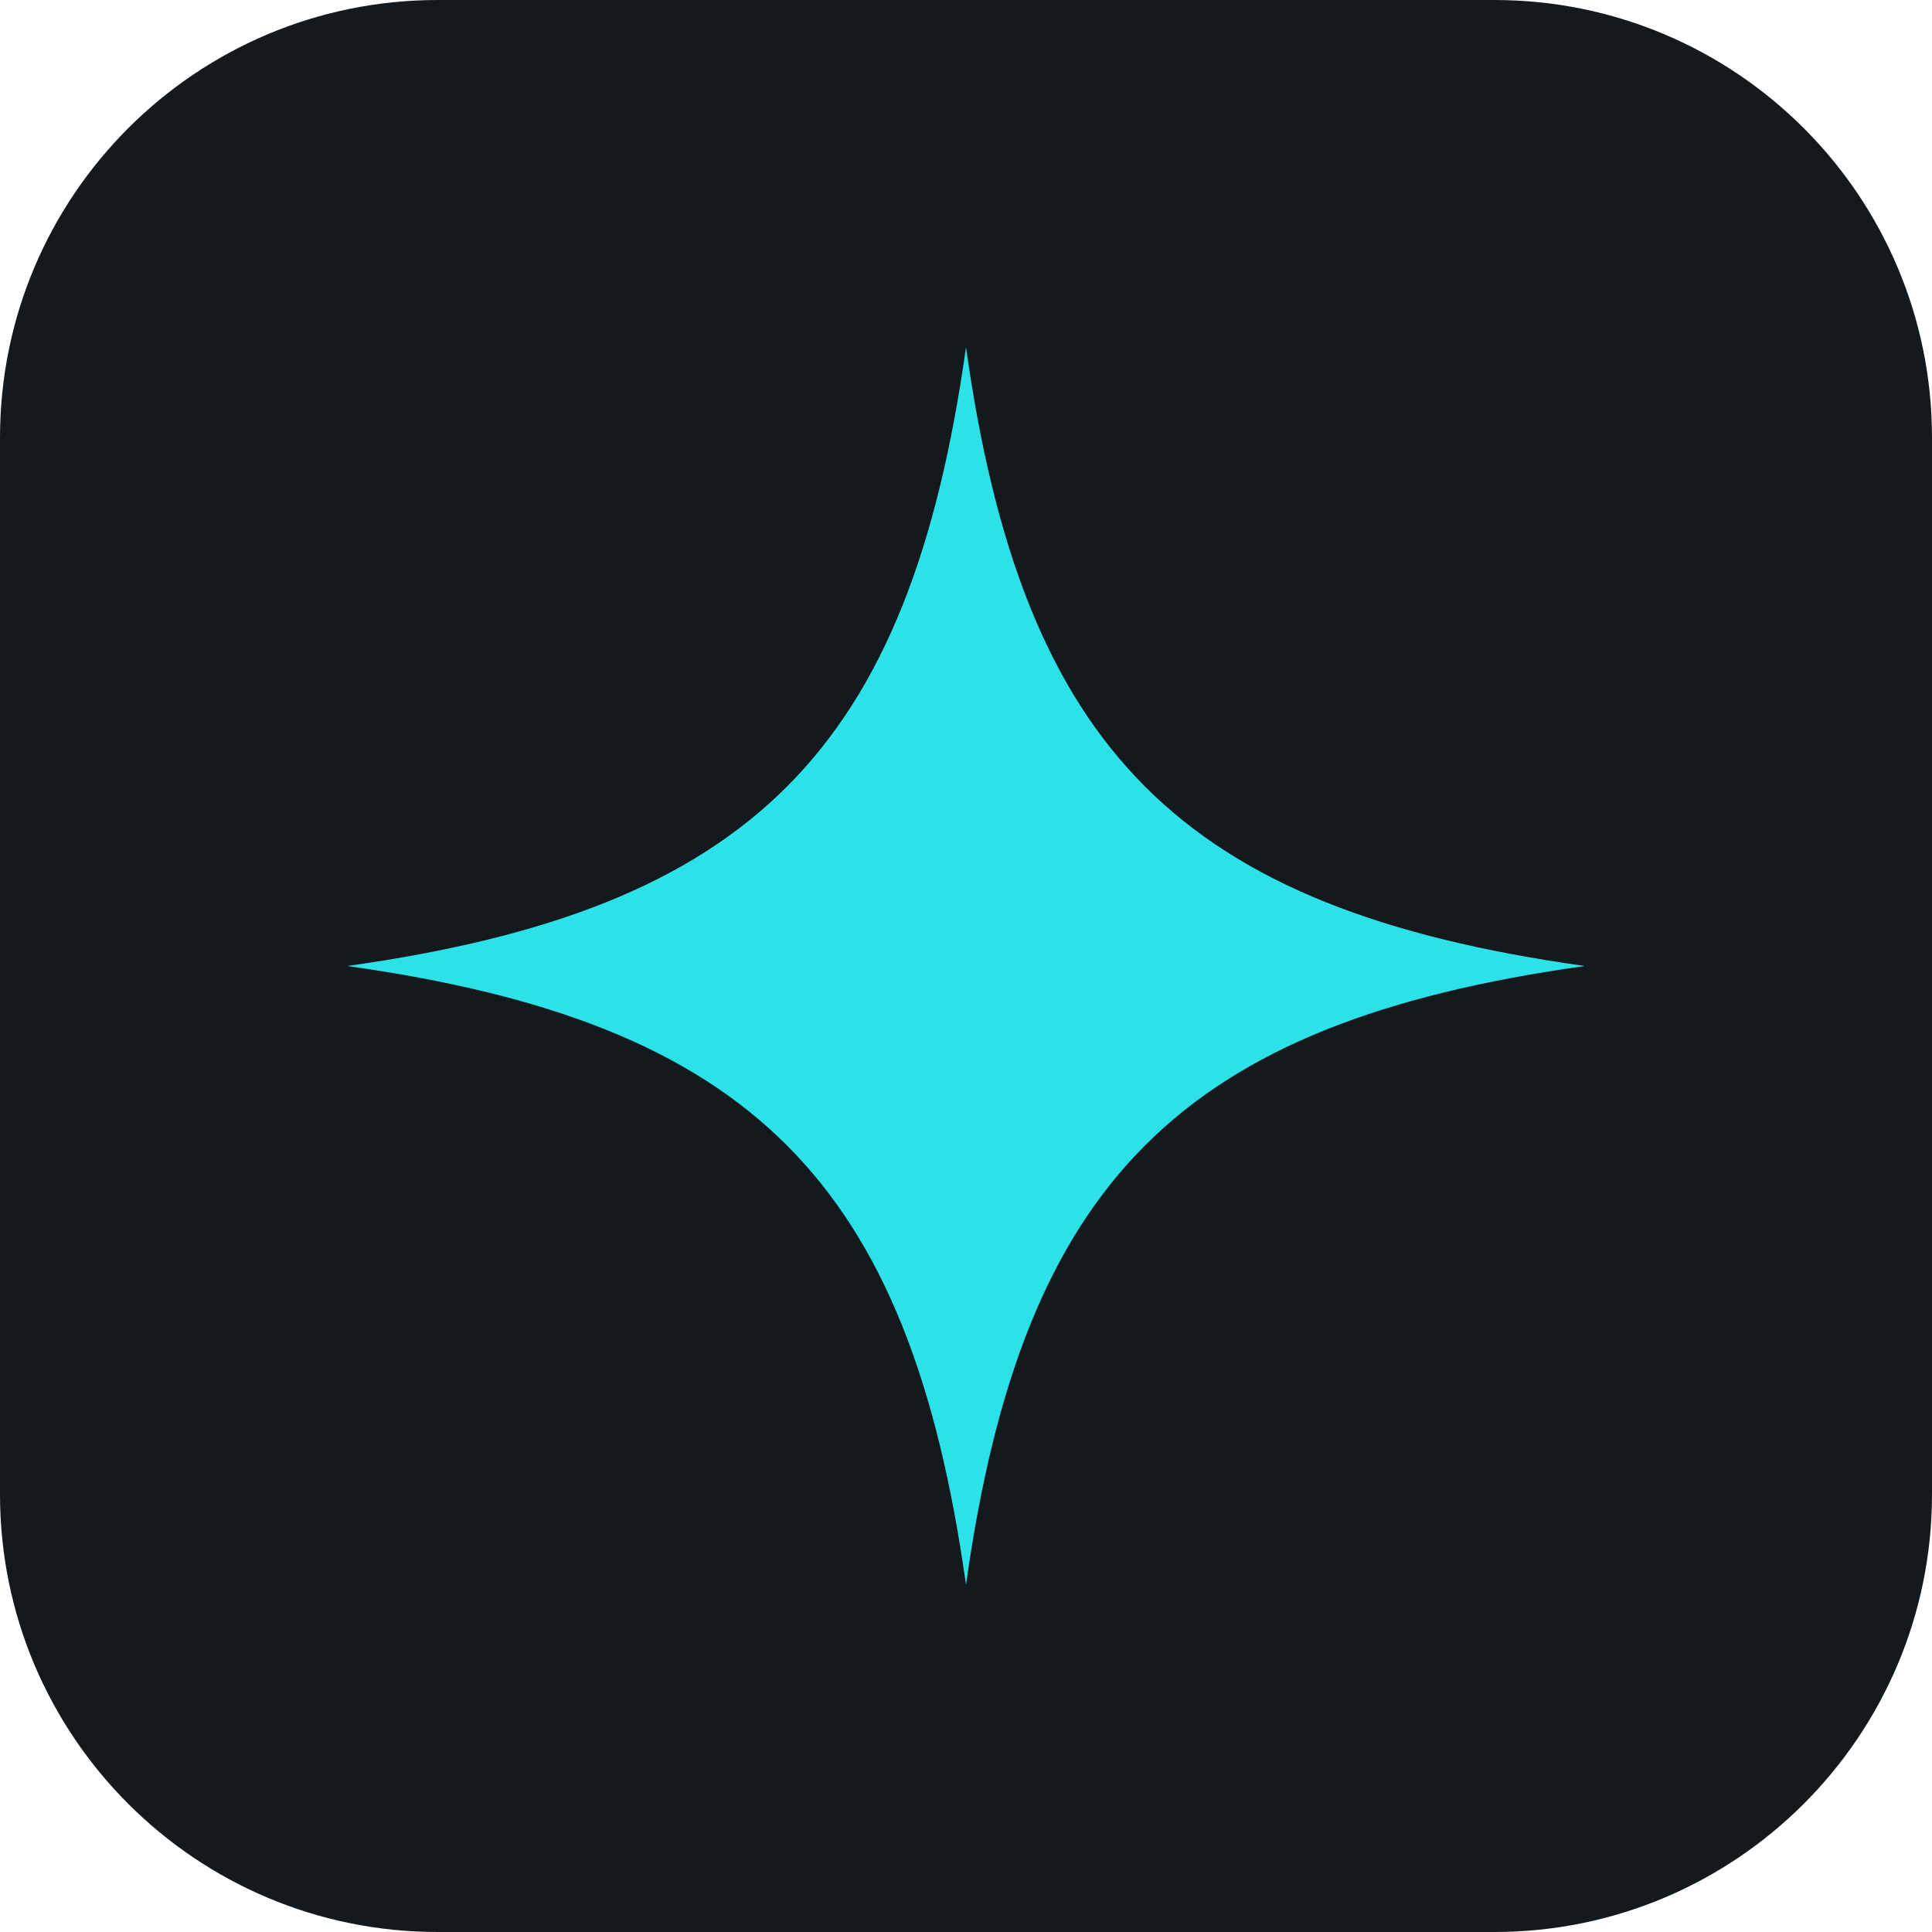
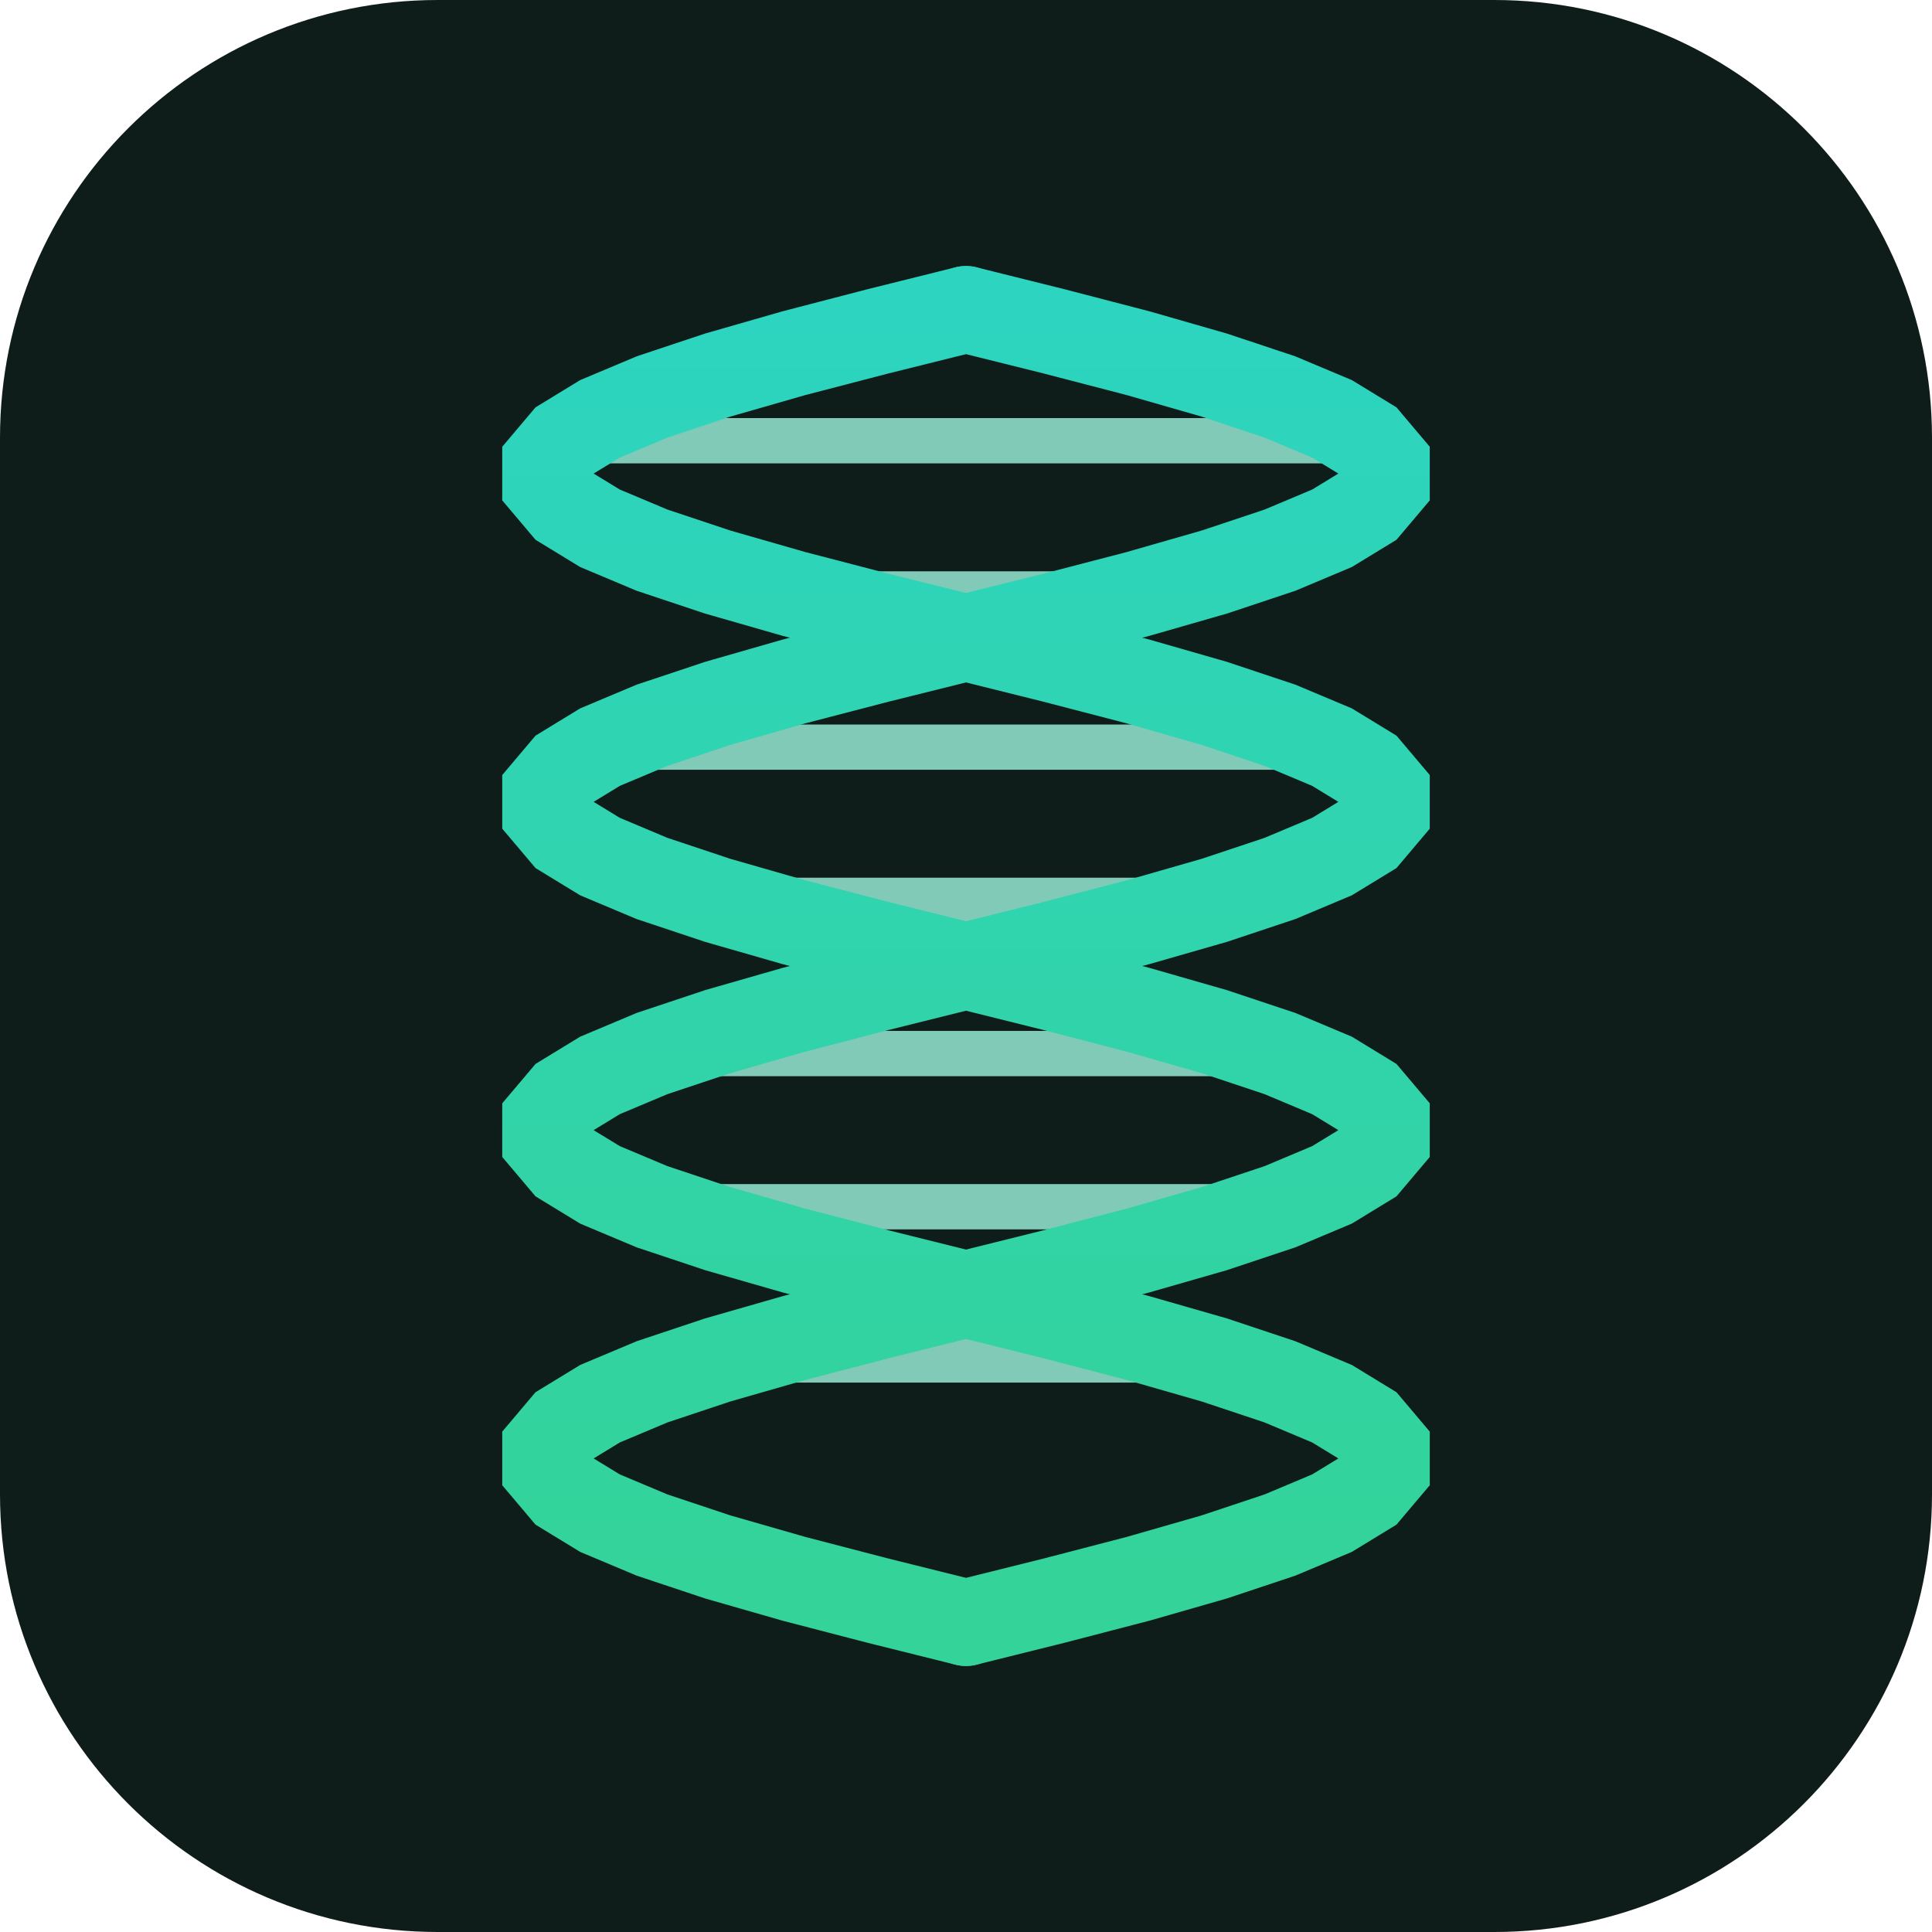
<svg xmlns="http://www.w3.org/2000/svg" viewBox="0 0 512 512">
-   <rect width="512" height="512" rx="116" fill="#13191c" />
-   <path d="M256 92C271 199 313 241 420 256C313 271 271 313 256 420C241 313 199 271 92 256C199 241 241 199 256 92Z" fill="#2ce2e8" />
+   <rect width="512" height="512" rx="116" fill="#0f1d1a" />
+   <g stroke-linecap="round" fill="none">
+     <defs>
+       <linearGradient id="g" x1="0" y1="0" x2="0" y2="1">
+         <stop offset="0" stop-color="#2dd4bf" />
+         <stop offset="1" stop-color="#34d399" />
+       </linearGradient>
+     </defs>
+     <line x1="362.5" y1="116.8" x2="149.5" y2="116.8" stroke="#94e9d2" stroke-width="12" opacity="0.85" />
+     <line x1="301.6" y1="157.4" x2="210.4" y2="157.4" stroke="#94e9d2" stroke-width="12" opacity="0.85" />
+     <line x1="159.0" y1="198.0" x2="353.0" y2="198.0" stroke="#94e9d2" stroke-width="12" opacity="0.85" />
+     <line x1="190.2" y1="238.6" x2="321.8" y2="238.6" stroke="#94e9d2" stroke-width="12" opacity="0.85" />
+     <line x1="339.2" y1="279.2" x2="172.8" y2="279.2" stroke="#94e9d2" stroke-width="12" opacity="0.85" />
+     <line x1="339.2" y1="319.8" x2="172.8" y2="319.8" stroke="#94e9d2" stroke-width="12" opacity="0.85" />
+     <line x1="190.2" y1="360.4" x2="321.8" y2="360.4" stroke="#94e9d2" stroke-width="12" opacity="0.85" />
+     <path d="M256.0,82.0 L279.3,87.8 L301.6,93.6 L321.8,99.4 L339.2,105.2 L353.0,111.0 L362.5,116.8 L367.4,122.6 L367.4,128.4 L362.5,134.2 L353.0,140.0 L339.2,145.8 L321.8,151.6 L301.6,157.4 L279.3,163.2 L256.0,169.0 L232.7,174.8 L210.4,180.6 L190.2,186.4 L172.8,192.2 L159.0,198.0 L149.5,203.8 L144.6,209.6 L144.6,215.4 L149.5,221.2 L159.0,227.0 L172.8,232.8 L190.2,238.6 L210.4,244.4 L232.7,250.2 L256.0,256.0 L279.3,261.8 L301.6,267.6 L321.8,273.4 L339.2,279.2 L353.0,285.0 L362.5,290.8 L367.4,296.6 L367.4,302.4 L362.5,308.2 L353.0,314.0 L339.2,319.8 L321.8,325.6 L301.6,331.4 L279.3,337.2 L256.0,343.0 L232.7,348.8 L210.4,354.6 L190.2,360.4 L172.8,366.2 L159.0,372.0 L149.5,377.8 L144.6,383.6 L144.6,389.4 L149.5,395.2 L159.0,401.0 L172.8,406.8 L190.2,412.6 L210.4,418.4 L232.7,424.2 L256.0,430.0" stroke="url(#g)" stroke-width="23" />
+     <path d="M256.0,82.0 L232.7,87.8 L210.4,93.6 L190.2,99.4 L172.8,105.2 L159.0,111.0 L149.5,116.8 L144.6,122.6 L144.6,128.4 L149.5,134.2 L159.0,140.0 L172.8,145.8 L190.2,151.6 L210.4,157.4 L232.7,163.2 L256.0,169.0 L279.3,174.8 L301.6,180.6 L321.8,186.4 L339.2,192.2 L353.0,198.0 L362.5,203.8 L367.4,209.6 L367.4,215.4 L362.5,221.2 L353.0,227.0 L339.2,232.8 L321.8,238.6 L301.6,244.4 L279.3,250.2 L256.0,256.0 L232.7,261.8 L210.4,267.6 L190.2,273.4 L172.8,279.2 L159.0,285.0 L149.5,290.8 L144.6,296.6 L144.6,302.4 L149.5,308.2 L159.0,314.0 L172.8,319.8 L190.2,325.6 L210.4,331.4 L232.7,337.2 L256.0,343.0 L279.3,348.8 L301.6,354.6 L321.8,360.4 L339.2,366.2 L353.0,372.0 L362.5,377.8 L367.4,383.6 L367.4,389.4 L362.5,395.2 L353.0,401.0 L339.2,406.8 L321.8,412.6 L301.6,418.4 L279.3,424.2 L256.0,430.0" stroke="url(#g)" stroke-width="23" />
+   </g>
</svg>
